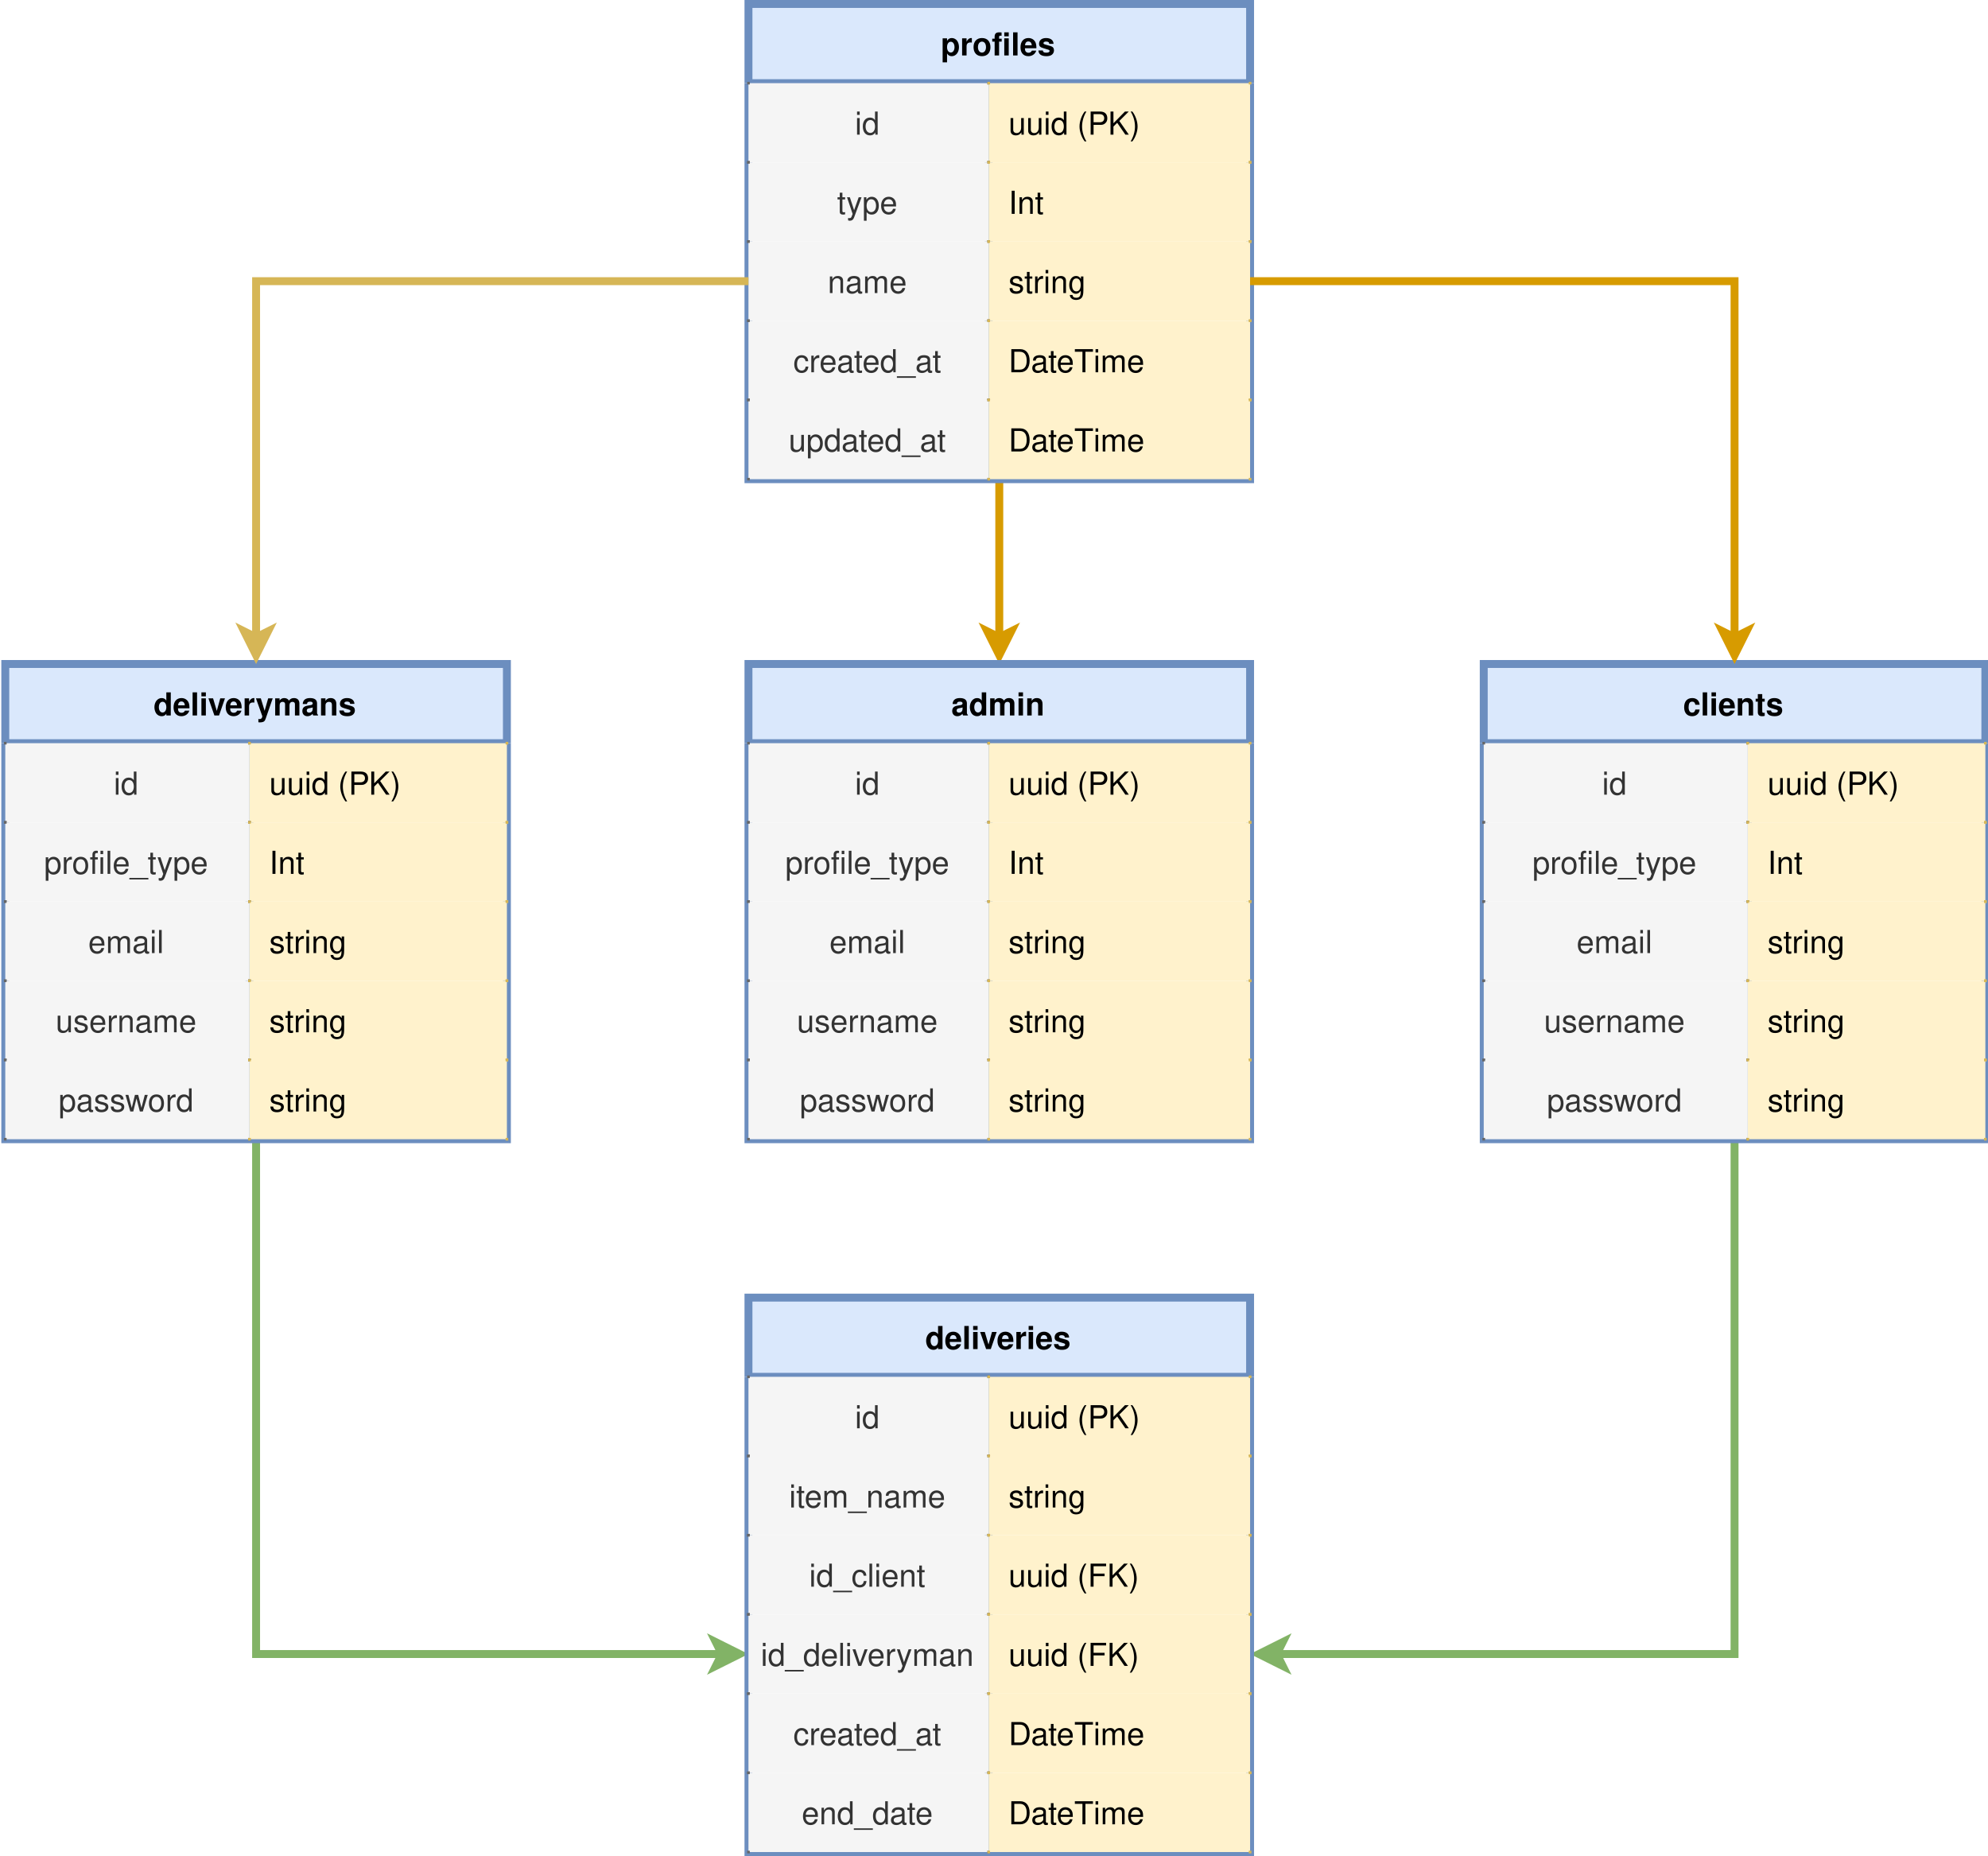
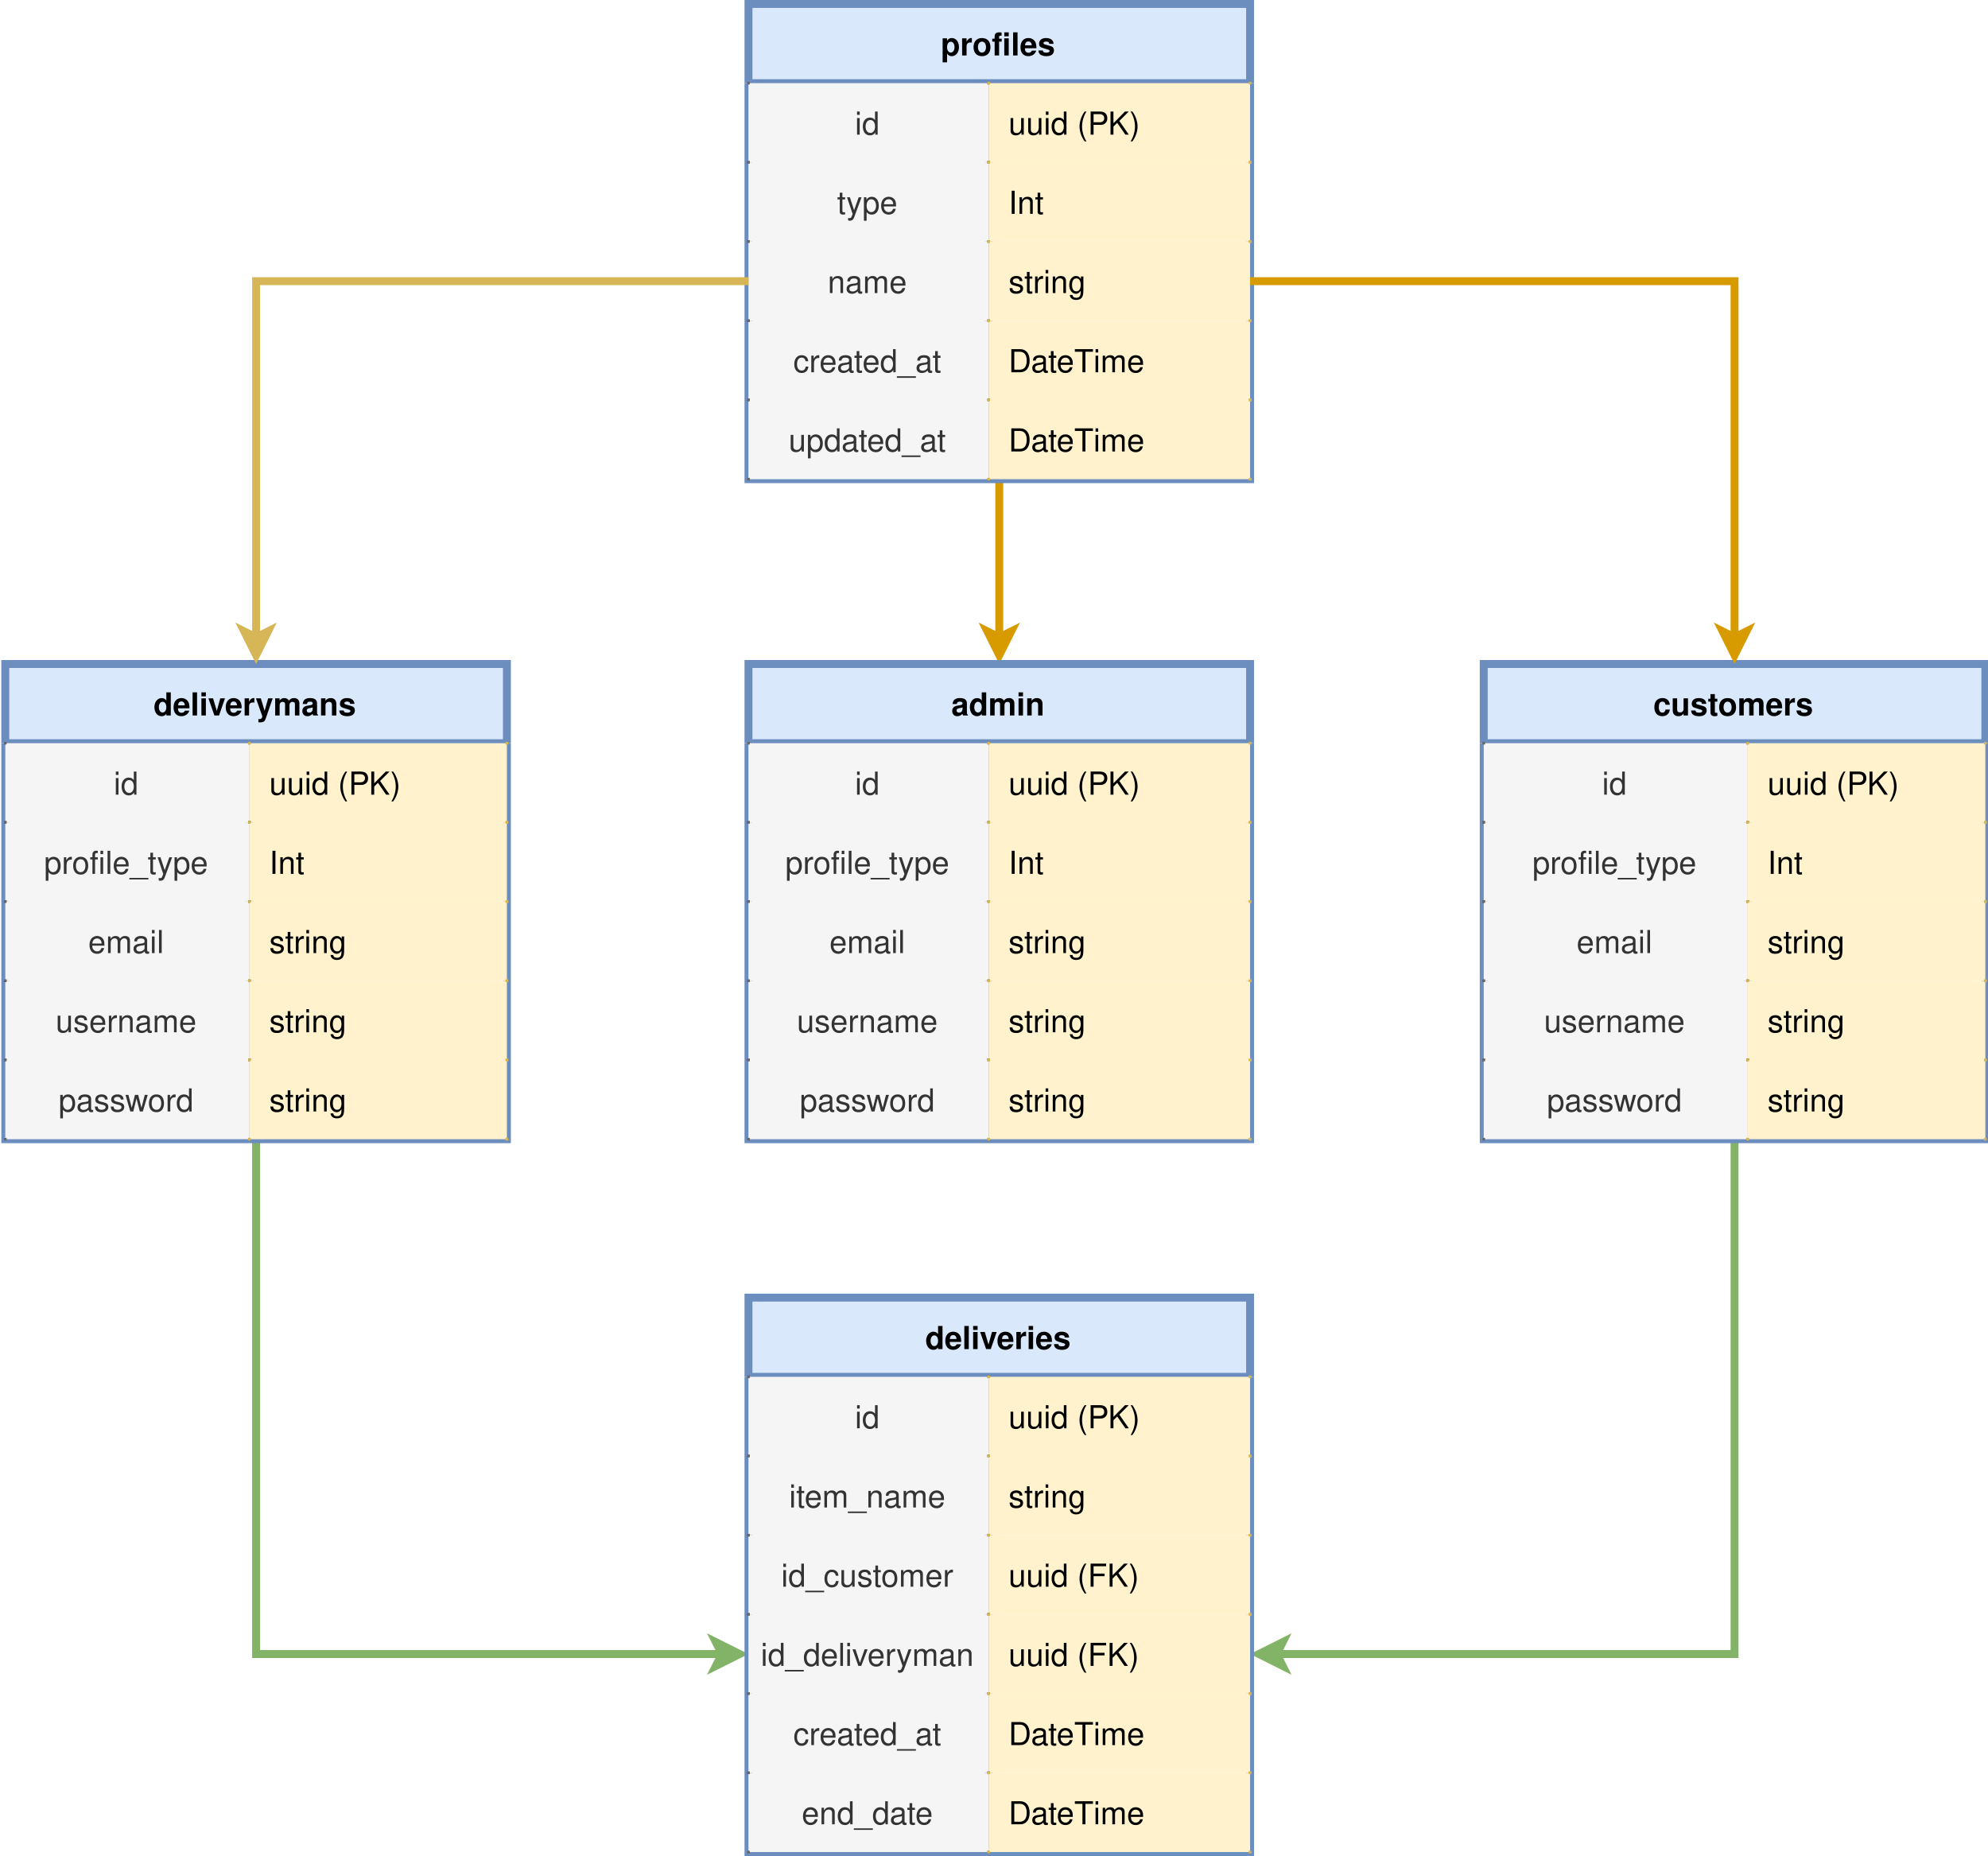
<svg xmlns="http://www.w3.org/2000/svg" version="1.1" width="753px" height="703px" viewBox="-0.5 -0.5 753 703">
  <defs>
    <clipPath id="mx-clip-2-281-93-30-0">
      <rect x="2" y="281" width="93" height="30" />
    </clipPath>
    <clipPath id="mx-clip-100-281-92-30-0">
      <rect x="100" y="281" width="92" height="30" />
    </clipPath>
    <clipPath id="mx-clip-2-311-93-30-0">
      <rect x="2" y="311" width="93" height="30" />
    </clipPath>
    <clipPath id="mx-clip-100-311-92-30-0">
      <rect x="100" y="311" width="92" height="30" />
    </clipPath>
    <clipPath id="mx-clip-2-341-93-30-0">
      <rect x="2" y="341" width="93" height="30" />
    </clipPath>
    <clipPath id="mx-clip-100-341-92-30-0">
      <rect x="100" y="341" width="92" height="30" />
    </clipPath>
    <clipPath id="mx-clip-2-371-93-30-0">
      <rect x="2" y="371" width="93" height="30" />
    </clipPath>
    <clipPath id="mx-clip-100-371-92-30-0">
      <rect x="100" y="371" width="92" height="30" />
    </clipPath>
    <clipPath id="mx-clip-2-401-93-30-0">
      <rect x="2" y="401" width="93" height="30" />
    </clipPath>
    <clipPath id="mx-clip-100-401-92-30-0">
      <rect x="100" y="401" width="92" height="30" />
    </clipPath>
    <clipPath id="mx-clip-562-281-100-30-0">
      <rect x="562" y="281" width="100" height="30" />
    </clipPath>
    <clipPath id="mx-clip-668-281-84-30-0">
      <rect x="668" y="281" width="84" height="30" />
    </clipPath>
    <clipPath id="mx-clip-562-311-100-30-0">
      <rect x="562" y="311" width="100" height="30" />
    </clipPath>
    <clipPath id="mx-clip-668-311-84-30-0">
      <rect x="668" y="311" width="84" height="30" />
    </clipPath>
    <clipPath id="mx-clip-562-341-100-30-0">
      <rect x="562" y="341" width="100" height="30" />
    </clipPath>
    <clipPath id="mx-clip-668-341-84-30-0">
      <rect x="668" y="341" width="84" height="30" />
    </clipPath>
    <clipPath id="mx-clip-562-371-100-30-0">
      <rect x="562" y="371" width="100" height="30" />
    </clipPath>
    <clipPath id="mx-clip-668-371-84-30-0">
      <rect x="668" y="371" width="84" height="30" />
    </clipPath>
    <clipPath id="mx-clip-562-401-100-30-0">
      <rect x="562" y="401" width="100" height="30" />
    </clipPath>
    <clipPath id="mx-clip-668-401-84-30-0">
      <rect x="668" y="401" width="84" height="30" />
    </clipPath>
    <clipPath id="mx-clip-283-521-91-30-0">
      <rect x="283" y="521" width="91" height="30" />
    </clipPath>
    <clipPath id="mx-clip-380-521-93-30-0">
      <rect x="380" y="521" width="93" height="30" />
    </clipPath>
    <clipPath id="mx-clip-283-551-91-30-0">
      <rect x="283" y="551" width="91" height="30" />
    </clipPath>
    <clipPath id="mx-clip-380-551-93-30-0">
      <rect x="380" y="551" width="93" height="30" />
    </clipPath>
    <clipPath id="mx-clip-283-581-91-30-0">
      <rect x="283" y="581" width="91" height="30" />
    </clipPath>
    <clipPath id="mx-clip-380-581-93-30-0">
      <rect x="380" y="581" width="93" height="30" />
    </clipPath>
    <clipPath id="mx-clip-283-611-91-30-0">
      <rect x="283" y="611" width="91" height="30" />
    </clipPath>
    <clipPath id="mx-clip-380-611-93-30-0">
      <rect x="380" y="611" width="93" height="30" />
    </clipPath>
    <clipPath id="mx-clip-283-641-91-30-0">
      <rect x="283" y="641" width="91" height="30" />
    </clipPath>
    <clipPath id="mx-clip-380-641-93-30-0">
      <rect x="380" y="641" width="93" height="30" />
    </clipPath>
    <clipPath id="mx-clip-283-671-91-30-0">
      <rect x="283" y="671" width="91" height="30" />
    </clipPath>
    <clipPath id="mx-clip-380-671-93-30-0">
      <rect x="380" y="671" width="93" height="30" />
    </clipPath>
    <clipPath id="mx-clip-283-31-91-30-0">
      <rect x="283" y="31" width="91" height="30" />
    </clipPath>
    <clipPath id="mx-clip-380-31-93-30-0">
      <rect x="380" y="31" width="93" height="30" />
    </clipPath>
    <clipPath id="mx-clip-283-61-91-30-0">
      <rect x="283" y="61" width="91" height="30" />
    </clipPath>
    <clipPath id="mx-clip-380-61-93-30-0">
      <rect x="380" y="61" width="93" height="30" />
    </clipPath>
    <clipPath id="mx-clip-283-91-91-30-0">
      <rect x="283" y="91" width="91" height="30" />
    </clipPath>
    <clipPath id="mx-clip-380-91-93-30-0">
      <rect x="380" y="91" width="93" height="30" />
    </clipPath>
    <clipPath id="mx-clip-283-121-91-30-0">
      <rect x="283" y="121" width="91" height="30" />
    </clipPath>
    <clipPath id="mx-clip-380-121-93-30-0">
      <rect x="380" y="121" width="93" height="30" />
    </clipPath>
    <clipPath id="mx-clip-283-151-91-30-0">
      <rect x="283" y="151" width="91" height="30" />
    </clipPath>
    <clipPath id="mx-clip-380-151-93-30-0">
      <rect x="380" y="151" width="93" height="30" />
    </clipPath>
    <clipPath id="mx-clip-283-281-91-30-0">
      <rect x="283" y="281" width="91" height="30" />
    </clipPath>
    <clipPath id="mx-clip-380-281-93-30-0">
      <rect x="380" y="281" width="93" height="30" />
    </clipPath>
    <clipPath id="mx-clip-283-311-91-30-0">
      <rect x="283" y="311" width="91" height="30" />
    </clipPath>
    <clipPath id="mx-clip-380-311-93-30-0">
      <rect x="380" y="311" width="93" height="30" />
    </clipPath>
    <clipPath id="mx-clip-283-341-91-30-0">
      <rect x="283" y="341" width="91" height="30" />
    </clipPath>
    <clipPath id="mx-clip-380-341-93-30-0">
      <rect x="380" y="341" width="93" height="30" />
    </clipPath>
    <clipPath id="mx-clip-283-371-91-30-0">
      <rect x="283" y="371" width="91" height="30" />
    </clipPath>
    <clipPath id="mx-clip-380-371-93-30-0">
      <rect x="380" y="371" width="93" height="30" />
    </clipPath>
    <clipPath id="mx-clip-283-401-91-30-0">
      <rect x="283" y="401" width="91" height="30" />
    </clipPath>
    <clipPath id="mx-clip-380-401-93-30-0">
      <rect x="380" y="401" width="93" height="30" />
    </clipPath>
  </defs>
  <g>
    <path d="M 96.5 431 L 96.5 626 L 272.9 626" fill="none" stroke="#82b366" stroke-width="3" stroke-miterlimit="10" pointer-events="stroke" />
    <path d="M 279.65 626 L 270.65 630.5 L 272.9 626 L 270.65 621.5 Z" fill="#82b366" stroke="#82b366" stroke-width="3" stroke-miterlimit="10" pointer-events="all" />
    <path d="M 1.5 281 L 1.5 251 L 191.5 251 L 191.5 281" fill="#dae8fc" stroke="#6c8ebf" stroke-width="3" stroke-miterlimit="10" pointer-events="all" />
    <path d="M 1.5 281 L 1.5 431 L 191.5 431 L 191.5 281" fill="none" stroke="#6c8ebf" stroke-width="3" stroke-miterlimit="10" pointer-events="none" />
    <path d="M 1.5 281 L 191.5 281" fill="none" stroke="#6c8ebf" stroke-width="3" stroke-miterlimit="10" pointer-events="none" />
    <path d="M 94 281 L 94 311 L 94 341 L 94 371 L 94 401 L 94 431" fill="none" stroke="#6c8ebf" stroke-width="3" stroke-miterlimit="10" pointer-events="none" />
    <g fill="rgb(0, 0, 0)" font-family="Helvetica" font-weight="bold" pointer-events="none" text-anchor="middle" font-size="12px">
      <text x="96" y="270.5">deliverymans</text>
    </g>
    <rect x="1.5" y="281" width="92.5" height="30" fill="#f5f5f5" stroke="none" pointer-events="none" />
    <path d="M 1.5 281 M 94 281 M 94 311 M 1.5 311" fill="none" stroke="#666666" stroke-linecap="square" stroke-miterlimit="10" pointer-events="none" />
    <g fill="#333333" font-family="Helvetica" pointer-events="none" clip-path="url(#mx-clip-2-281-93-30-0)" text-anchor="middle" font-size="12px">
      <text x="47.25" y="300.5">id </text>
    </g>
    <rect x="94" y="281" width="97.5" height="30" fill="#fff2cc" stroke="none" pointer-events="none" />
    <path d="M 94 281 M 191.5 281 M 191.5 311 M 94 311" fill="none" stroke="#d6b656" stroke-linecap="square" stroke-miterlimit="10" pointer-events="none" />
    <g fill="rgb(0, 0, 0)" font-family="Helvetica" pointer-events="none" clip-path="url(#mx-clip-100-281-92-30-0)" font-size="12px">
      <text x="101.5" y="300.5">uuid (PK)</text>
    </g>
    <rect x="1.5" y="311" width="92.5" height="30" fill="#f5f5f5" stroke="none" pointer-events="none" />
    <path d="M 1.5 311 M 94 311 M 94 341 M 1.5 341" fill="none" stroke="#666666" stroke-linecap="square" stroke-miterlimit="10" pointer-events="none" />
    <g fill="#333333" font-family="Helvetica" pointer-events="none" clip-path="url(#mx-clip-2-311-93-30-0)" text-anchor="middle" font-size="12px">
      <text x="47.25" y="330.5">profile_type </text>
    </g>
    <rect x="94" y="311" width="97.5" height="30" fill="#fff2cc" stroke="none" pointer-events="none" />
    <path d="M 94 311 M 191.5 311 M 191.5 341 M 94 341" fill="none" stroke="#d6b656" stroke-linecap="square" stroke-miterlimit="10" pointer-events="none" />
    <g fill="rgb(0, 0, 0)" font-family="Helvetica" pointer-events="none" clip-path="url(#mx-clip-100-311-92-30-0)" font-size="12px">
      <text x="101.5" y="330.5">Int</text>
    </g>
    <rect x="1.5" y="341" width="92.5" height="30" fill="#f5f5f5" stroke="none" pointer-events="none" />
    <path d="M 1.5 341 M 94 341 M 94 371 M 1.5 371" fill="none" stroke="#666666" stroke-linecap="square" stroke-miterlimit="10" pointer-events="none" />
    <g fill="#333333" font-family="Helvetica" pointer-events="none" clip-path="url(#mx-clip-2-341-93-30-0)" text-anchor="middle" font-size="12px">
      <text x="47.25" y="360.5">email</text>
    </g>
    <rect x="94" y="341" width="97.5" height="30" fill="#fff2cc" stroke="none" pointer-events="none" />
    <path d="M 94 341 M 191.5 341 M 191.5 371 M 94 371" fill="none" stroke="#d6b656" stroke-linecap="square" stroke-miterlimit="10" pointer-events="none" />
    <g fill="rgb(0, 0, 0)" font-family="Helvetica" pointer-events="none" clip-path="url(#mx-clip-100-341-92-30-0)" font-size="12px">
      <text x="101.5" y="360.5">string</text>
    </g>
    <rect x="1.5" y="371" width="92.5" height="30" fill="#f5f5f5" stroke="none" pointer-events="none" />
    <path d="M 1.5 371 M 94 371 M 94 401 M 1.5 401" fill="none" stroke="#666666" stroke-linecap="square" stroke-miterlimit="10" pointer-events="none" />
    <g fill="#333333" font-family="Helvetica" pointer-events="none" clip-path="url(#mx-clip-2-371-93-30-0)" text-anchor="middle" font-size="12px">
      <text x="47.25" y="390.5">username</text>
    </g>
    <rect x="94" y="371" width="97.5" height="30" fill="#fff2cc" stroke="none" pointer-events="none" />
    <path d="M 94 371 M 191.5 371 M 191.5 401 M 94 401" fill="none" stroke="#d6b656" stroke-linecap="square" stroke-miterlimit="10" pointer-events="none" />
    <g fill="rgb(0, 0, 0)" font-family="Helvetica" pointer-events="none" clip-path="url(#mx-clip-100-371-92-30-0)" font-size="12px">
      <text x="101.5" y="390.5">string</text>
    </g>
    <rect x="1.5" y="401" width="92.5" height="30" fill="#f5f5f5" stroke="none" pointer-events="none" />
    <path d="M 1.5 401 M 94 401 M 94 431 M 1.5 431" fill="none" stroke="#666666" stroke-linecap="square" stroke-miterlimit="10" pointer-events="none" />
    <g fill="#333333" font-family="Helvetica" pointer-events="none" clip-path="url(#mx-clip-2-401-93-30-0)" text-anchor="middle" font-size="12px">
      <text x="47.25" y="420.5">password</text>
    </g>
    <rect x="94" y="401" width="97.5" height="30" fill="#fff2cc" stroke="none" pointer-events="none" />
    <path d="M 94 401 M 191.5 401 M 191.5 431 M 94 431" fill="none" stroke="#d6b656" stroke-linecap="square" stroke-miterlimit="10" pointer-events="none" />
    <g fill="rgb(0, 0, 0)" font-family="Helvetica" pointer-events="none" clip-path="url(#mx-clip-100-401-92-30-0)" font-size="12px">
      <text x="101.5" y="420.5">string</text>
    </g>
    <path d="M 656.5 431 L 656.5 626 L 483.1 626" fill="none" stroke="#82b366" stroke-width="3" stroke-miterlimit="10" pointer-events="none" />
    <path d="M 476.35 626 L 485.35 621.5 L 483.1 626 L 485.35 630.5 Z" fill="#82b366" stroke="#82b366" stroke-width="3" stroke-miterlimit="10" pointer-events="none" />
    <path d="M 561.5 281 L 561.5 251 L 751.5 251 L 751.5 281" fill="#dae8fc" stroke="#6c8ebf" stroke-width="3" stroke-miterlimit="10" pointer-events="none" />
    <path d="M 561.5 281 L 561.5 431 L 751.5 431 L 751.5 281" fill="none" stroke="#6c8ebf" stroke-width="3" stroke-miterlimit="10" pointer-events="none" />
    <path d="M 561.5 281 L 751.5 281" fill="none" stroke="#6c8ebf" stroke-width="3" stroke-miterlimit="10" pointer-events="none" />
    <path d="M 661.5 281 L 661.5 311 L 661.5 341 L 661.5 371 L 661.5 401 L 661.5 431" fill="none" stroke="#6c8ebf" stroke-width="3" stroke-miterlimit="10" pointer-events="none" />
    <g fill="rgb(0, 0, 0)" font-family="Helvetica" font-weight="bold" pointer-events="none" text-anchor="middle" font-size="12px">
-       <text x="656" y="270.5">clients</text>
+       <text x="656" y="270.5">customers</text>
    </g>
    <rect x="561.5" y="281" width="100" height="30" fill="#f5f5f5" stroke="none" pointer-events="none" />
    <path d="M 561.5 281 M 661.5 281 M 661.5 311 M 561.5 311" fill="none" stroke="#666666" stroke-linecap="square" stroke-miterlimit="10" pointer-events="none" />
    <g fill="#333333" font-family="Helvetica" pointer-events="none" clip-path="url(#mx-clip-562-281-100-30-0)" text-anchor="middle" font-size="12px">
      <text x="611" y="300.5">id </text>
    </g>
    <rect x="661.5" y="281" width="90" height="30" fill="#fff2cc" stroke="none" pointer-events="none" />
    <path d="M 661.5 281 M 751.5 281 M 751.5 311 M 661.5 311" fill="none" stroke="#d6b656" stroke-linecap="square" stroke-miterlimit="10" pointer-events="none" />
    <g fill="rgb(0, 0, 0)" font-family="Helvetica" pointer-events="none" clip-path="url(#mx-clip-668-281-84-30-0)" font-size="12px">
      <text x="669" y="300.5">uuid (PK)</text>
    </g>
    <rect x="561.5" y="311" width="100" height="30" fill="#f5f5f5" stroke="none" pointer-events="none" />
    <path d="M 561.5 311 M 661.5 311 M 661.5 341 M 561.5 341" fill="none" stroke="#666666" stroke-linecap="square" stroke-miterlimit="10" pointer-events="none" />
    <g fill="#333333" font-family="Helvetica" pointer-events="none" clip-path="url(#mx-clip-562-311-100-30-0)" text-anchor="middle" font-size="12px">
      <text x="611" y="330.5">profile_type </text>
    </g>
    <rect x="661.5" y="311" width="90" height="30" fill="#fff2cc" stroke="none" pointer-events="none" />
    <path d="M 661.5 311 M 751.5 311 M 751.5 341 M 661.5 341" fill="none" stroke="#d6b656" stroke-linecap="square" stroke-miterlimit="10" pointer-events="none" />
    <g fill="rgb(0, 0, 0)" font-family="Helvetica" pointer-events="none" clip-path="url(#mx-clip-668-311-84-30-0)" font-size="12px">
      <text x="669" y="330.5">Int</text>
    </g>
    <rect x="561.5" y="341" width="100" height="30" fill="#f5f5f5" stroke="none" pointer-events="none" />
    <path d="M 561.5 341 M 661.5 341 M 661.5 371 M 561.5 371" fill="none" stroke="#666666" stroke-linecap="square" stroke-miterlimit="10" pointer-events="none" />
    <g fill="#333333" font-family="Helvetica" pointer-events="none" clip-path="url(#mx-clip-562-341-100-30-0)" text-anchor="middle" font-size="12px">
      <text x="611" y="360.5">email</text>
    </g>
    <rect x="661.5" y="341" width="90" height="30" fill="#fff2cc" stroke="none" pointer-events="none" />
    <path d="M 661.5 341 M 751.5 341 M 751.5 371 M 661.5 371" fill="none" stroke="#d6b656" stroke-linecap="square" stroke-miterlimit="10" pointer-events="none" />
    <g fill="rgb(0, 0, 0)" font-family="Helvetica" pointer-events="none" clip-path="url(#mx-clip-668-341-84-30-0)" font-size="12px">
      <text x="669" y="360.5">string</text>
    </g>
    <rect x="561.5" y="371" width="100" height="30" fill="#f5f5f5" stroke="none" pointer-events="none" />
    <path d="M 561.5 371 M 661.5 371 M 661.5 401 M 561.5 401" fill="none" stroke="#666666" stroke-linecap="square" stroke-miterlimit="10" pointer-events="none" />
    <g fill="#333333" font-family="Helvetica" pointer-events="none" clip-path="url(#mx-clip-562-371-100-30-0)" text-anchor="middle" font-size="12px">
      <text x="611" y="390.5">username</text>
    </g>
    <rect x="661.5" y="371" width="90" height="30" fill="#fff2cc" stroke="none" pointer-events="none" />
    <path d="M 661.5 371 M 751.5 371 M 751.5 401 M 661.5 401" fill="none" stroke="#d6b656" stroke-linecap="square" stroke-miterlimit="10" pointer-events="none" />
    <g fill="rgb(0, 0, 0)" font-family="Helvetica" pointer-events="none" clip-path="url(#mx-clip-668-371-84-30-0)" font-size="12px">
      <text x="669" y="390.5">string</text>
    </g>
    <rect x="561.5" y="401" width="100" height="30" fill="#f5f5f5" stroke="none" pointer-events="none" />
    <path d="M 561.5 401 M 661.5 401 M 661.5 431 M 561.5 431" fill="none" stroke="#666666" stroke-linecap="square" stroke-miterlimit="10" pointer-events="none" />
    <g fill="#333333" font-family="Helvetica" pointer-events="none" clip-path="url(#mx-clip-562-401-100-30-0)" text-anchor="middle" font-size="12px">
      <text x="611" y="420.5">password</text>
    </g>
    <rect x="661.5" y="401" width="90" height="30" fill="#fff2cc" stroke="none" pointer-events="none" />
    <path d="M 661.5 401 M 751.5 401 M 751.5 431 M 661.5 431" fill="none" stroke="#d6b656" stroke-linecap="square" stroke-miterlimit="10" pointer-events="none" />
    <g fill="rgb(0, 0, 0)" font-family="Helvetica" pointer-events="none" clip-path="url(#mx-clip-668-401-84-30-0)" font-size="12px">
      <text x="669" y="420.5">string</text>
    </g>
    <path d="M 283 521 L 283 491 L 473 491 L 473 521" fill="#dae8fc" stroke="#6c8ebf" stroke-width="3" stroke-miterlimit="10" pointer-events="none" />
    <path d="M 283 521 L 283 701 L 473 701 L 473 521" fill="none" stroke="#6c8ebf" stroke-width="3" stroke-miterlimit="10" pointer-events="none" />
    <path d="M 283 521 L 473 521" fill="none" stroke="#6c8ebf" stroke-width="3" stroke-miterlimit="10" pointer-events="none" />
    <path d="M 374 521 L 374 551 L 374 581 L 374 611 L 374 641 L 374 671 L 374 701" fill="none" stroke="#6c8ebf" stroke-width="3" stroke-miterlimit="10" pointer-events="none" />
    <g fill="rgb(0, 0, 0)" font-family="Helvetica" font-weight="bold" pointer-events="none" text-anchor="middle" font-size="12px">
      <text x="377.5" y="510.5">deliveries</text>
    </g>
    <rect x="283" y="521" width="91" height="30" fill="#f5f5f5" stroke="none" pointer-events="none" />
    <path d="M 283 521 M 374 521 M 374 551 M 283 551" fill="none" stroke="#666666" stroke-linecap="square" stroke-miterlimit="10" pointer-events="none" />
    <g fill="#333333" font-family="Helvetica" pointer-events="none" clip-path="url(#mx-clip-283-521-91-30-0)" text-anchor="middle" font-size="12px">
      <text x="328" y="540.5">id </text>
    </g>
    <rect x="374" y="521" width="99" height="30" fill="#fff2cc" stroke="none" pointer-events="none" />
    <path d="M 374 521 M 473 521 M 473 551 M 374 551" fill="none" stroke="#d6b656" stroke-linecap="square" stroke-miterlimit="10" pointer-events="none" />
    <g fill="rgb(0, 0, 0)" font-family="Helvetica" pointer-events="none" clip-path="url(#mx-clip-380-521-93-30-0)" font-size="12px">
      <text x="381.5" y="540.5">uuid (PK)</text>
    </g>
    <rect x="283" y="551" width="91" height="30" fill="#f5f5f5" stroke="none" pointer-events="none" />
    <path d="M 283 551 M 374 551 M 374 581 M 283 581" fill="none" stroke="#666666" stroke-linecap="square" stroke-miterlimit="10" pointer-events="none" />
    <g fill="#333333" font-family="Helvetica" pointer-events="none" clip-path="url(#mx-clip-283-551-91-30-0)" text-anchor="middle" font-size="12px">
      <text x="328" y="570.5">item_name</text>
    </g>
    <rect x="374" y="551" width="99" height="30" fill="#fff2cc" stroke="none" pointer-events="none" />
    <path d="M 374 551 M 473 551 M 473 581 M 374 581" fill="none" stroke="#d6b656" stroke-linecap="square" stroke-miterlimit="10" pointer-events="none" />
    <g fill="rgb(0, 0, 0)" font-family="Helvetica" pointer-events="none" clip-path="url(#mx-clip-380-551-93-30-0)" font-size="12px">
      <text x="381.5" y="570.5">string</text>
    </g>
    <rect x="283" y="581" width="91" height="30" fill="#f5f5f5" stroke="none" pointer-events="none" />
    <path d="M 283 581 M 374 581 M 374 611 M 283 611" fill="none" stroke="#666666" stroke-linecap="square" stroke-miterlimit="10" pointer-events="none" />
    <g fill="#333333" font-family="Helvetica" pointer-events="none" clip-path="url(#mx-clip-283-581-91-30-0)" text-anchor="middle" font-size="12px">
-       <text x="328" y="600.5">id_client</text>
+       <text x="328" y="600.5">id_customer</text>
    </g>
    <rect x="374" y="581" width="99" height="30" fill="#fff2cc" stroke="none" pointer-events="none" />
    <path d="M 374 581 M 473 581 M 473 611 M 374 611" fill="none" stroke="#d6b656" stroke-linecap="square" stroke-miterlimit="10" pointer-events="none" />
    <g fill="rgb(0, 0, 0)" font-family="Helvetica" pointer-events="none" clip-path="url(#mx-clip-380-581-93-30-0)" font-size="12px">
      <text x="381.5" y="600.5">uuid (FK)</text>
    </g>
    <rect x="283" y="611" width="91" height="30" fill="#f5f5f5" stroke="none" pointer-events="none" />
    <path d="M 283 611 M 374 611 M 374 641 M 283 641" fill="none" stroke="#666666" stroke-linecap="square" stroke-miterlimit="10" pointer-events="none" />
    <g fill="#333333" font-family="Helvetica" pointer-events="none" clip-path="url(#mx-clip-283-611-91-30-0)" text-anchor="middle" font-size="12px">
      <text x="328" y="630.5">id_deliveryman</text>
    </g>
    <rect x="374" y="611" width="99" height="30" fill="#fff2cc" stroke="none" pointer-events="none" />
    <path d="M 374 611 M 473 611 M 473 641 M 374 641" fill="none" stroke="#d6b656" stroke-linecap="square" stroke-miterlimit="10" pointer-events="none" />
    <g fill="rgb(0, 0, 0)" font-family="Helvetica" pointer-events="none" clip-path="url(#mx-clip-380-611-93-30-0)" font-size="12px">
      <text x="381.5" y="630.5">uuid (FK)</text>
    </g>
    <rect x="283" y="641" width="91" height="30" fill="#f5f5f5" stroke="none" pointer-events="none" />
    <path d="M 283 641 M 374 641 M 374 671 M 283 671" fill="none" stroke="#666666" stroke-linecap="square" stroke-miterlimit="10" pointer-events="none" />
    <g fill="#333333" font-family="Helvetica" pointer-events="none" clip-path="url(#mx-clip-283-641-91-30-0)" text-anchor="middle" font-size="12px">
      <text x="328" y="660.5">created_at</text>
    </g>
    <rect x="374" y="641" width="99" height="30" fill="#fff2cc" stroke="none" pointer-events="none" />
    <path d="M 374 641 M 473 641 M 473 671 M 374 671" fill="none" stroke="#d6b656" stroke-linecap="square" stroke-miterlimit="10" pointer-events="none" />
    <g fill="rgb(0, 0, 0)" font-family="Helvetica" pointer-events="none" clip-path="url(#mx-clip-380-641-93-30-0)" font-size="12px">
      <text x="381.5" y="660.5">DateTime</text>
    </g>
    <rect x="283" y="671" width="91" height="30" fill="#f5f5f5" stroke="none" pointer-events="none" />
    <path d="M 283 671 M 374 671 M 374 701 M 283 701" fill="none" stroke="#666666" stroke-linecap="square" stroke-miterlimit="10" pointer-events="none" />
    <g fill="#333333" font-family="Helvetica" pointer-events="none" clip-path="url(#mx-clip-283-671-91-30-0)" text-anchor="middle" font-size="12px">
      <text x="328" y="690.5">end_date</text>
    </g>
    <rect x="374" y="671" width="99" height="30" fill="#fff2cc" stroke="none" pointer-events="none" />
    <path d="M 374 671 M 473 671 M 473 701 M 374 701" fill="none" stroke="#d6b656" stroke-linecap="square" stroke-miterlimit="10" pointer-events="none" />
    <g fill="rgb(0, 0, 0)" font-family="Helvetica" pointer-events="none" clip-path="url(#mx-clip-380-671-93-30-0)" font-size="12px">
      <text x="381.5" y="690.5">DateTime</text>
    </g>
    <path d="M 378 181 L 378 240.9" fill="none" stroke="#d79b00" stroke-width="3" stroke-miterlimit="10" pointer-events="none" />
    <path d="M 378 247.65 L 373.5 238.65 L 378 240.9 L 382.5 238.65 Z" fill="#d79b00" stroke="#d79b00" stroke-width="3" stroke-miterlimit="10" pointer-events="none" />
    <path d="M 283 31 L 283 1 L 473 1 L 473 31" fill="#dae8fc" stroke="#6c8ebf" stroke-width="3" stroke-miterlimit="10" pointer-events="none" />
    <path d="M 283 31 L 283 181 L 473 181 L 473 31" fill="none" stroke="#6c8ebf" stroke-width="3" stroke-miterlimit="10" pointer-events="none" />
    <path d="M 283 31 L 473 31" fill="none" stroke="#6c8ebf" stroke-width="3" stroke-miterlimit="10" pointer-events="none" />
    <path d="M 374 31 L 374 61 L 374 91 L 374 121 L 374 151 L 374 181" fill="none" stroke="#6c8ebf" stroke-width="3" stroke-miterlimit="10" pointer-events="none" />
    <g fill="rgb(0, 0, 0)" font-family="Helvetica" font-weight="bold" pointer-events="none" text-anchor="middle" font-size="12px">
      <text x="377.5" y="20.5">profiles</text>
    </g>
    <rect x="283" y="31" width="91" height="30" fill="#f5f5f5" stroke="none" pointer-events="none" />
    <path d="M 283 31 M 374 31 M 374 61 M 283 61" fill="none" stroke="#666666" stroke-linecap="square" stroke-miterlimit="10" pointer-events="none" />
    <g fill="#333333" font-family="Helvetica" pointer-events="none" clip-path="url(#mx-clip-283-31-91-30-0)" text-anchor="middle" font-size="12px">
      <text x="328" y="50.5">id </text>
    </g>
    <rect x="374" y="31" width="99" height="30" fill="#fff2cc" stroke="none" pointer-events="none" />
    <path d="M 374 31 M 473 31 M 473 61 M 374 61" fill="none" stroke="#d6b656" stroke-linecap="square" stroke-miterlimit="10" pointer-events="none" />
    <g fill="rgb(0, 0, 0)" font-family="Helvetica" pointer-events="none" clip-path="url(#mx-clip-380-31-93-30-0)" font-size="12px">
      <text x="381.5" y="50.5">uuid (PK)</text>
    </g>
    <rect x="283" y="61" width="91" height="30" fill="#f5f5f5" stroke="none" pointer-events="none" />
    <path d="M 283 61 M 374 61 M 374 91 M 283 91" fill="none" stroke="#666666" stroke-linecap="square" stroke-miterlimit="10" pointer-events="none" />
    <g fill="#333333" font-family="Helvetica" pointer-events="none" clip-path="url(#mx-clip-283-61-91-30-0)" text-anchor="middle" font-size="12px">
      <text x="328" y="80.5">type </text>
    </g>
    <rect x="374" y="61" width="99" height="30" fill="#fff2cc" stroke="none" pointer-events="none" />
    <path d="M 374 61 M 473 61 M 473 91 M 374 91" fill="none" stroke="#d6b656" stroke-linecap="square" stroke-miterlimit="10" pointer-events="none" />
    <g fill="rgb(0, 0, 0)" font-family="Helvetica" pointer-events="none" clip-path="url(#mx-clip-380-61-93-30-0)" font-size="12px">
      <text x="381.5" y="80.5">Int</text>
    </g>
    <rect x="283" y="91" width="91" height="30" fill="#f5f5f5" stroke="none" pointer-events="none" />
    <path d="M 283 91 M 374 91 M 374 121 M 283 121" fill="none" stroke="#666666" stroke-linecap="square" stroke-miterlimit="10" pointer-events="none" />
    <g fill="#333333" font-family="Helvetica" pointer-events="none" clip-path="url(#mx-clip-283-91-91-30-0)" text-anchor="middle" font-size="12px">
      <text x="328" y="110.5">name</text>
    </g>
    <rect x="374" y="91" width="99" height="30" fill="#fff2cc" stroke="none" pointer-events="none" />
    <path d="M 374 91 M 473 91 M 473 121 M 374 121" fill="none" stroke="#d6b656" stroke-linecap="square" stroke-miterlimit="10" pointer-events="none" />
    <g fill="rgb(0, 0, 0)" font-family="Helvetica" pointer-events="none" clip-path="url(#mx-clip-380-91-93-30-0)" font-size="12px">
      <text x="381.5" y="110.5">string</text>
    </g>
    <rect x="283" y="121" width="91" height="30" fill="#f5f5f5" stroke="none" pointer-events="none" />
    <path d="M 283 121 M 374 121 M 374 151 M 283 151" fill="none" stroke="#666666" stroke-linecap="square" stroke-miterlimit="10" pointer-events="none" />
    <g fill="#333333" font-family="Helvetica" pointer-events="none" clip-path="url(#mx-clip-283-121-91-30-0)" text-anchor="middle" font-size="12px">
      <text x="328" y="140.5">created_at</text>
    </g>
    <rect x="374" y="121" width="99" height="30" fill="#fff2cc" stroke="none" pointer-events="none" />
    <path d="M 374 121 M 473 121 M 473 151 M 374 151" fill="none" stroke="#d6b656" stroke-linecap="square" stroke-miterlimit="10" pointer-events="none" />
    <g fill="rgb(0, 0, 0)" font-family="Helvetica" pointer-events="none" clip-path="url(#mx-clip-380-121-93-30-0)" font-size="12px">
      <text x="381.5" y="140.5">DateTime</text>
    </g>
    <rect x="283" y="151" width="91" height="30" fill="#f5f5f5" stroke="none" pointer-events="none" />
    <path d="M 283 151 M 374 151 M 374 181 M 283 181" fill="none" stroke="#666666" stroke-linecap="square" stroke-miterlimit="10" pointer-events="none" />
    <g fill="#333333" font-family="Helvetica" pointer-events="none" clip-path="url(#mx-clip-283-151-91-30-0)" text-anchor="middle" font-size="12px">
      <text x="328" y="170.5">updated_at</text>
    </g>
    <rect x="374" y="151" width="99" height="30" fill="#fff2cc" stroke="none" pointer-events="none" />
    <path d="M 374 151 M 473 151 M 473 181 M 374 181" fill="none" stroke="#d6b656" stroke-linecap="square" stroke-miterlimit="10" pointer-events="none" />
    <g fill="rgb(0, 0, 0)" font-family="Helvetica" pointer-events="none" clip-path="url(#mx-clip-380-151-93-30-0)" font-size="12px">
      <text x="381.5" y="170.5">DateTime</text>
    </g>
    <path d="M 283 106 L 96.5 106 L 96.5 240.9" fill="none" stroke="#d6b656" stroke-width="3" stroke-miterlimit="10" pointer-events="none" />
    <path d="M 96.5 247.65 L 92 238.65 L 96.5 240.9 L 101 238.65 Z" fill="#d6b656" stroke="#d6b656" stroke-width="3" stroke-miterlimit="10" pointer-events="none" />
    <path d="M 473 106 L 656.5 106 L 656.5 240.9" fill="none" stroke="#d79b00" stroke-width="3" stroke-miterlimit="10" pointer-events="none" />
    <path d="M 656.5 247.65 L 652 238.65 L 656.5 240.9 L 661 238.65 Z" fill="#d79b00" stroke="#d79b00" stroke-width="3" stroke-miterlimit="10" pointer-events="none" />
    <path d="M 283 281 L 283 251 L 473 251 L 473 281" fill="#dae8fc" stroke="#6c8ebf" stroke-width="3" stroke-miterlimit="10" pointer-events="none" />
    <path d="M 283 281 L 283 431 L 473 431 L 473 281" fill="none" stroke="#6c8ebf" stroke-width="3" stroke-miterlimit="10" pointer-events="none" />
    <path d="M 283 281 L 473 281" fill="none" stroke="#6c8ebf" stroke-width="3" stroke-miterlimit="10" pointer-events="none" />
    <path d="M 374 281 L 374 311 L 374 341 L 374 371 L 374 401 L 374 431" fill="none" stroke="#6c8ebf" stroke-width="3" stroke-miterlimit="10" pointer-events="none" />
    <g fill="rgb(0, 0, 0)" font-family="Helvetica" font-weight="bold" pointer-events="none" text-anchor="middle" font-size="12px">
      <text x="377.5" y="270.5">admin</text>
    </g>
    <rect x="283" y="281" width="91" height="30" fill="#f5f5f5" stroke="none" pointer-events="none" />
    <path d="M 283 281 M 374 281 M 374 311 M 283 311" fill="none" stroke="#666666" stroke-linecap="square" stroke-miterlimit="10" pointer-events="none" />
    <g fill="#333333" font-family="Helvetica" pointer-events="none" clip-path="url(#mx-clip-283-281-91-30-0)" text-anchor="middle" font-size="12px">
      <text x="328" y="300.5">id </text>
    </g>
    <rect x="374" y="281" width="99" height="30" fill="#fff2cc" stroke="none" pointer-events="none" />
    <path d="M 374 281 M 473 281 M 473 311 M 374 311" fill="none" stroke="#d6b656" stroke-linecap="square" stroke-miterlimit="10" pointer-events="none" />
    <g fill="rgb(0, 0, 0)" font-family="Helvetica" pointer-events="none" clip-path="url(#mx-clip-380-281-93-30-0)" font-size="12px">
      <text x="381.5" y="300.5">uuid (PK)</text>
    </g>
    <rect x="283" y="311" width="91" height="30" fill="#f5f5f5" stroke="none" pointer-events="none" />
    <path d="M 283 311 M 374 311 M 374 341 M 283 341" fill="none" stroke="#666666" stroke-linecap="square" stroke-miterlimit="10" pointer-events="none" />
    <g fill="#333333" font-family="Helvetica" pointer-events="none" clip-path="url(#mx-clip-283-311-91-30-0)" text-anchor="middle" font-size="12px">
      <text x="328" y="330.5">profile_type </text>
    </g>
    <rect x="374" y="311" width="99" height="30" fill="#fff2cc" stroke="none" pointer-events="none" />
    <path d="M 374 311 M 473 311 M 473 341 M 374 341" fill="none" stroke="#d6b656" stroke-linecap="square" stroke-miterlimit="10" pointer-events="none" />
    <g fill="rgb(0, 0, 0)" font-family="Helvetica" pointer-events="none" clip-path="url(#mx-clip-380-311-93-30-0)" font-size="12px">
      <text x="381.5" y="330.5">Int</text>
    </g>
    <rect x="283" y="341" width="91" height="30" fill="#f5f5f5" stroke="none" pointer-events="none" />
    <path d="M 283 341 M 374 341 M 374 371 M 283 371" fill="none" stroke="#666666" stroke-linecap="square" stroke-miterlimit="10" pointer-events="none" />
    <g fill="#333333" font-family="Helvetica" pointer-events="none" clip-path="url(#mx-clip-283-341-91-30-0)" text-anchor="middle" font-size="12px">
      <text x="328" y="360.5">email</text>
    </g>
    <rect x="374" y="341" width="99" height="30" fill="#fff2cc" stroke="none" pointer-events="none" />
    <path d="M 374 341 M 473 341 M 473 371 M 374 371" fill="none" stroke="#d6b656" stroke-linecap="square" stroke-miterlimit="10" pointer-events="none" />
    <g fill="rgb(0, 0, 0)" font-family="Helvetica" pointer-events="none" clip-path="url(#mx-clip-380-341-93-30-0)" font-size="12px">
      <text x="381.5" y="360.5">string</text>
    </g>
    <rect x="283" y="371" width="91" height="30" fill="#f5f5f5" stroke="none" pointer-events="none" />
    <path d="M 283 371 M 374 371 M 374 401 M 283 401" fill="none" stroke="#666666" stroke-linecap="square" stroke-miterlimit="10" pointer-events="none" />
    <g fill="#333333" font-family="Helvetica" pointer-events="none" clip-path="url(#mx-clip-283-371-91-30-0)" text-anchor="middle" font-size="12px">
      <text x="328" y="390.5">username</text>
    </g>
    <rect x="374" y="371" width="99" height="30" fill="#fff2cc" stroke="none" pointer-events="none" />
    <path d="M 374 371 M 473 371 M 473 401 M 374 401" fill="none" stroke="#d6b656" stroke-linecap="square" stroke-miterlimit="10" pointer-events="none" />
    <g fill="rgb(0, 0, 0)" font-family="Helvetica" pointer-events="none" clip-path="url(#mx-clip-380-371-93-30-0)" font-size="12px">
      <text x="381.5" y="390.5">string</text>
    </g>
    <rect x="283" y="401" width="91" height="30" fill="#f5f5f5" stroke="none" pointer-events="none" />
    <path d="M 283 401 M 374 401 M 374 431 M 283 431" fill="none" stroke="#666666" stroke-linecap="square" stroke-miterlimit="10" pointer-events="none" />
    <g fill="#333333" font-family="Helvetica" pointer-events="none" clip-path="url(#mx-clip-283-401-91-30-0)" text-anchor="middle" font-size="12px">
      <text x="328" y="420.5">password</text>
    </g>
    <rect x="374" y="401" width="99" height="30" fill="#fff2cc" stroke="none" pointer-events="none" />
    <path d="M 374 401 M 473 401 M 473 431 M 374 431" fill="none" stroke="#d6b656" stroke-linecap="square" stroke-miterlimit="10" pointer-events="none" />
    <g fill="rgb(0, 0, 0)" font-family="Helvetica" pointer-events="none" clip-path="url(#mx-clip-380-401-93-30-0)" font-size="12px">
      <text x="381.5" y="420.5">string</text>
    </g>
  </g>
</svg>
